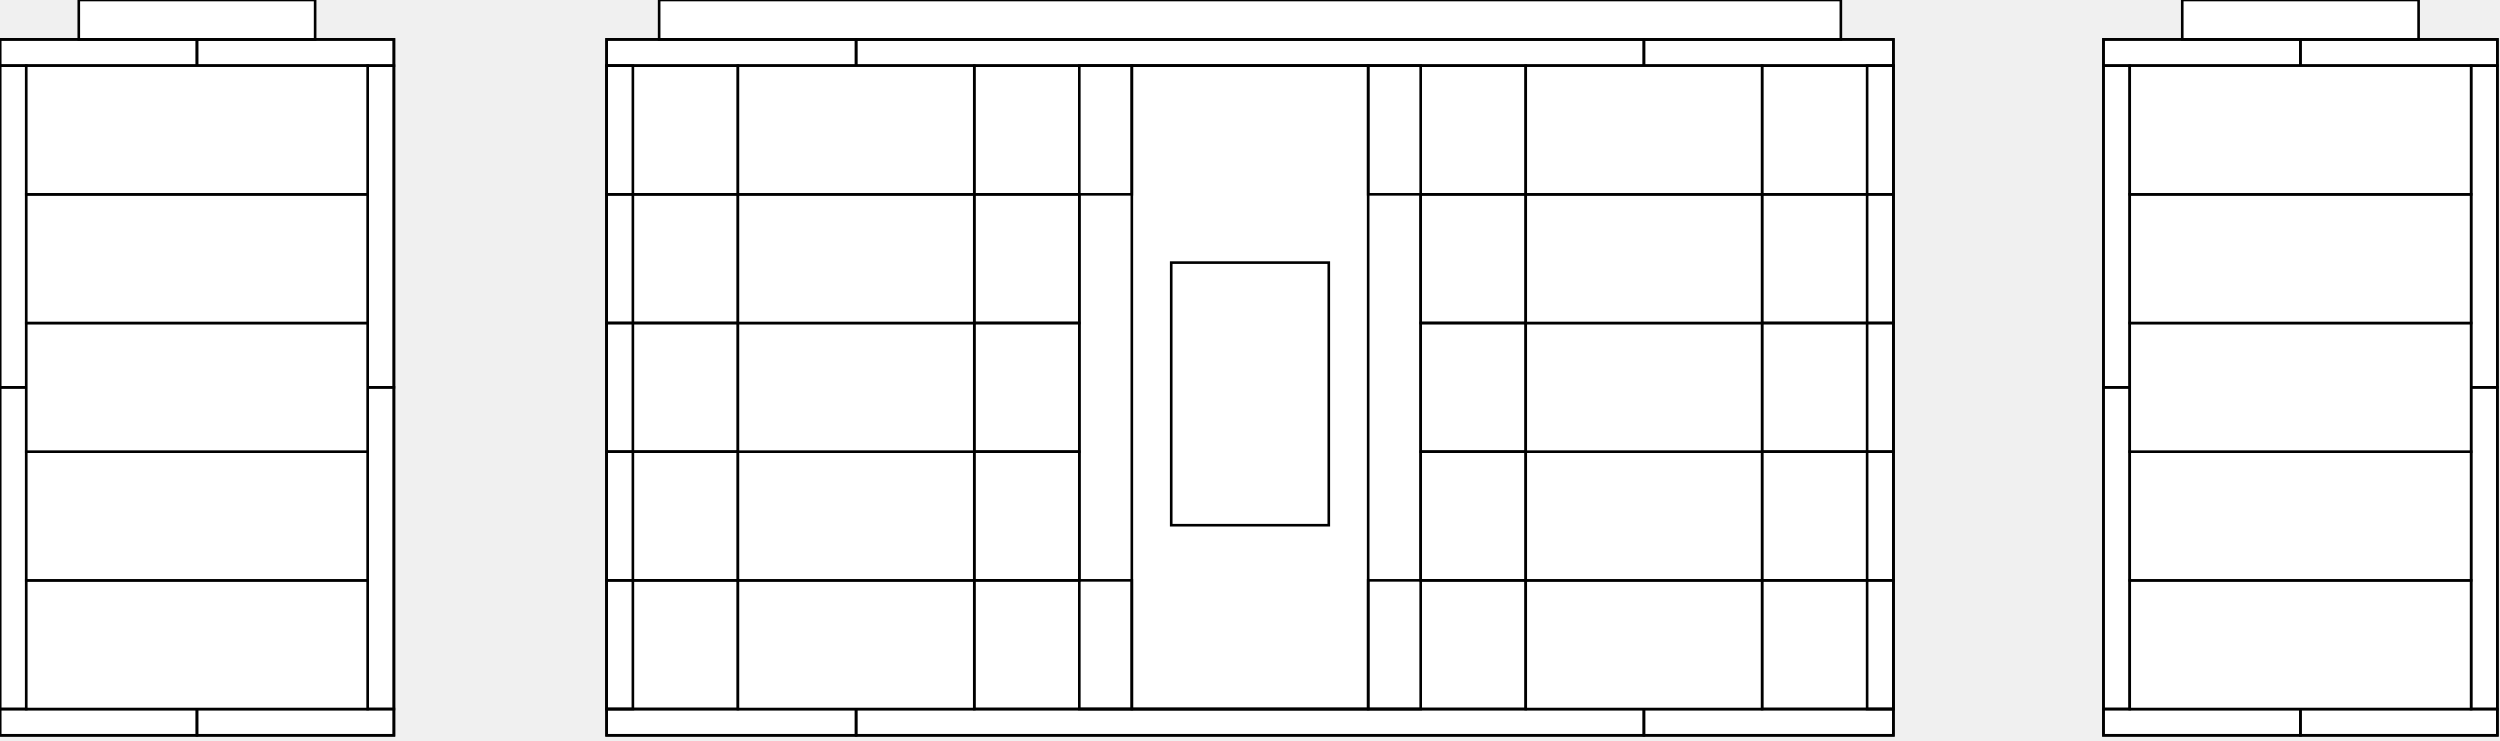
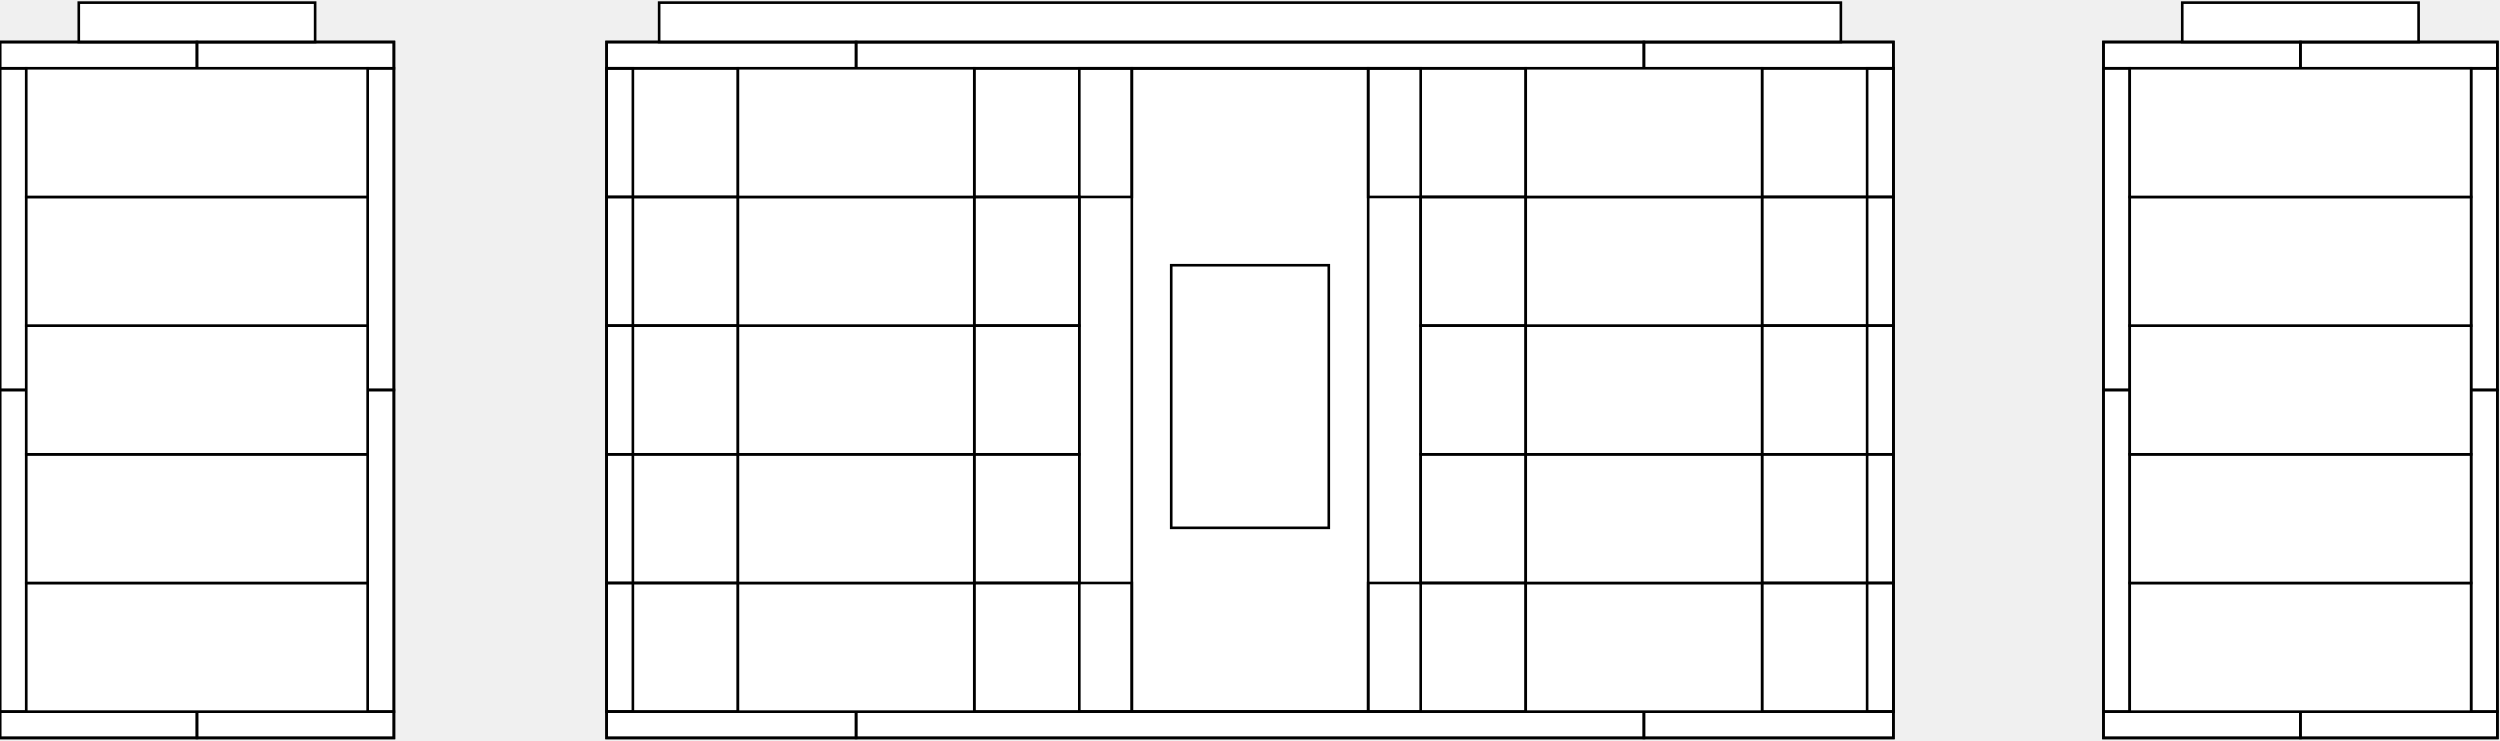
<svg xmlns="http://www.w3.org/2000/svg" version="1.1" viewBox="0 0 952 282">
-   <g stroke="#000">
+   <g stroke="#000" transform="translate(0,1)">
    <g transform="translate(0,0)">
      <g fill="#fff">
        <rect x="0" y="15" width="150" height="265" />
        <rect x="30" y="0" width="90" height="15" />
      </g>
      <g fill="none">
        <rect x="0" y="270" width="75" height="10" />
        <rect x="75" y="270" width="75" height="10" />
        <rect x="0" y="15" width="75" height="10" />
        <rect x="75" y="15" width="75" height="10" />
        <rect x="0" y="25" width="10" height="122.5" />
        <rect x="0" y="147.5" width="10" height="122.5" />
        <rect x="140" y="25" width="10" height="122.5" />
        <rect x="140" y="147.5" width="10" height="122.5" />
      </g>
      <g fill="#fff">
        <rect class="slot" x="10" y="221" width="130" height="49" />
        <rect class="slot" x="10" y="172" width="130" height="49" />
        <rect class="slot" x="10" y="123" width="130" height="49" />
        <rect class="slot" x="10" y="74" width="130" height="49" />
        <rect class="slot" x="10" y="25" width="130" height="49" />
      </g>
    </g>
    <g transform="translate(231,0)">
      <g fill="#fff">
        <rect x="0" y="15" width="490" height="265" />
        <rect x="20" y="0" width="450" height="15" />
      </g>
      <g fill="none">
        <rect x="0" y="15" width="95" height="10" />
        <rect x="95" y="15" width="300" height="10" />
        <rect x="395" y="15" width="95" height="10" />
        <rect x="0" y="270" width="95" height="10" />
        <rect x="95" y="270" width="300" height="10" />
        <rect x="395" y="270" width="95" height="10" />
        <rect x="0" y="25" width="10" height="245" />
        <rect x="480" y="25" width="10" height="245" />
        <rect x="180" y="25" width="130" height="245" />
        <rect x="200" y="25" width="90" height="245" />
        <rect x="215" y="100" width="60" height="100" />
        <rect x="0" y="221" width="50" height="49" />
        <rect x="140" y="221" width="60" height="49" />
        <rect x="0" y="172" width="50" height="49" />
        <rect x="140" y="172" width="40" height="49" />
        <rect x="0" y="123" width="50" height="49" />
        <rect x="140" y="123" width="40" height="49" />
        <rect x="0" y="74" width="50" height="49" />
        <rect x="140" y="74" width="40" height="49" />
        <rect x="0" y="25" width="50" height="49" />
        <rect x="140" y="25" width="60" height="49" />
        <rect transform="scale(-1,1)" x="-490" y="221" width="50" height="49" />
        <rect transform="scale(-1,1)" x="-350" y="221" width="60" height="49" />
        <rect transform="scale(-1,1)" x="-490" y="172" width="50" height="49" />
        <rect transform="scale(-1,1)" x="-350" y="172" width="40" height="49" />
        <rect transform="scale(-1,1)" x="-490" y="123" width="50" height="49" />
        <rect transform="scale(-1,1)" x="-350" y="123" width="40" height="49" />
        <rect transform="scale(-1,1)" x="-490" y="74" width="50" height="49" />
        <rect transform="scale(-1,1)" x="-350" y="74" width="40" height="49" />
        <rect transform="scale(-1,1)" x="-490" y="25" width="50" height="49" />
        <rect transform="scale(-1,1)" x="-350" y="25" width="60" height="49" />
      </g>
      <g fill="#fff">
        <rect class="slot" x="50" y="221" width="90" height="49" />
        <rect class="slot" x="50" y="172" width="90" height="49" />
        <rect class="slot" x="50" y="123" width="90" height="49" />
        <rect class="slot" x="50" y="74" width="90" height="49" />
        <rect class="slot" x="50" y="25" width="90" height="49" />
        <rect class="slot" x="350" y="221" width="90" height="49" />
        <rect class="slot" x="350" y="172" width="90" height="49" />
        <rect class="slot" x="350" y="123" width="90" height="49" />
        <rect class="slot" x="350" y="74" width="90" height="49" />
        <rect class="slot" x="350" y="25" width="90" height="49" />
      </g>
    </g>
    <g transform="translate(801,0)">
      <g fill="#fff">
        <rect x="0" y="15" width="150" height="265" />
        <rect x="30" y="0" width="90" height="15" />
      </g>
      <g fill="none">
        <rect x="0" y="270" width="75" height="10" />
        <rect x="75" y="270" width="75" height="10" />
        <rect x="0" y="15" width="75" height="10" />
        <rect x="75" y="15" width="75" height="10" />
        <rect x="0" y="25" width="10" height="122.5" />
        <rect x="0" y="147.5" width="10" height="122.5" />
        <rect x="140" y="25" width="10" height="122.5" />
        <rect x="140" y="147.5" width="10" height="122.5" />
      </g>
      <g fill="#fff">
        <rect class="slot" x="10" y="221" width="130" height="49" />
        <rect class="slot" x="10" y="172" width="130" height="49" />
        <rect class="slot" x="10" y="123" width="130" height="49" />
        <rect class="slot" x="10" y="74" width="130" height="49" />
        <rect class="slot" x="10" y="25" width="130" height="49" />
      </g>
    </g>
  </g>
</svg>
